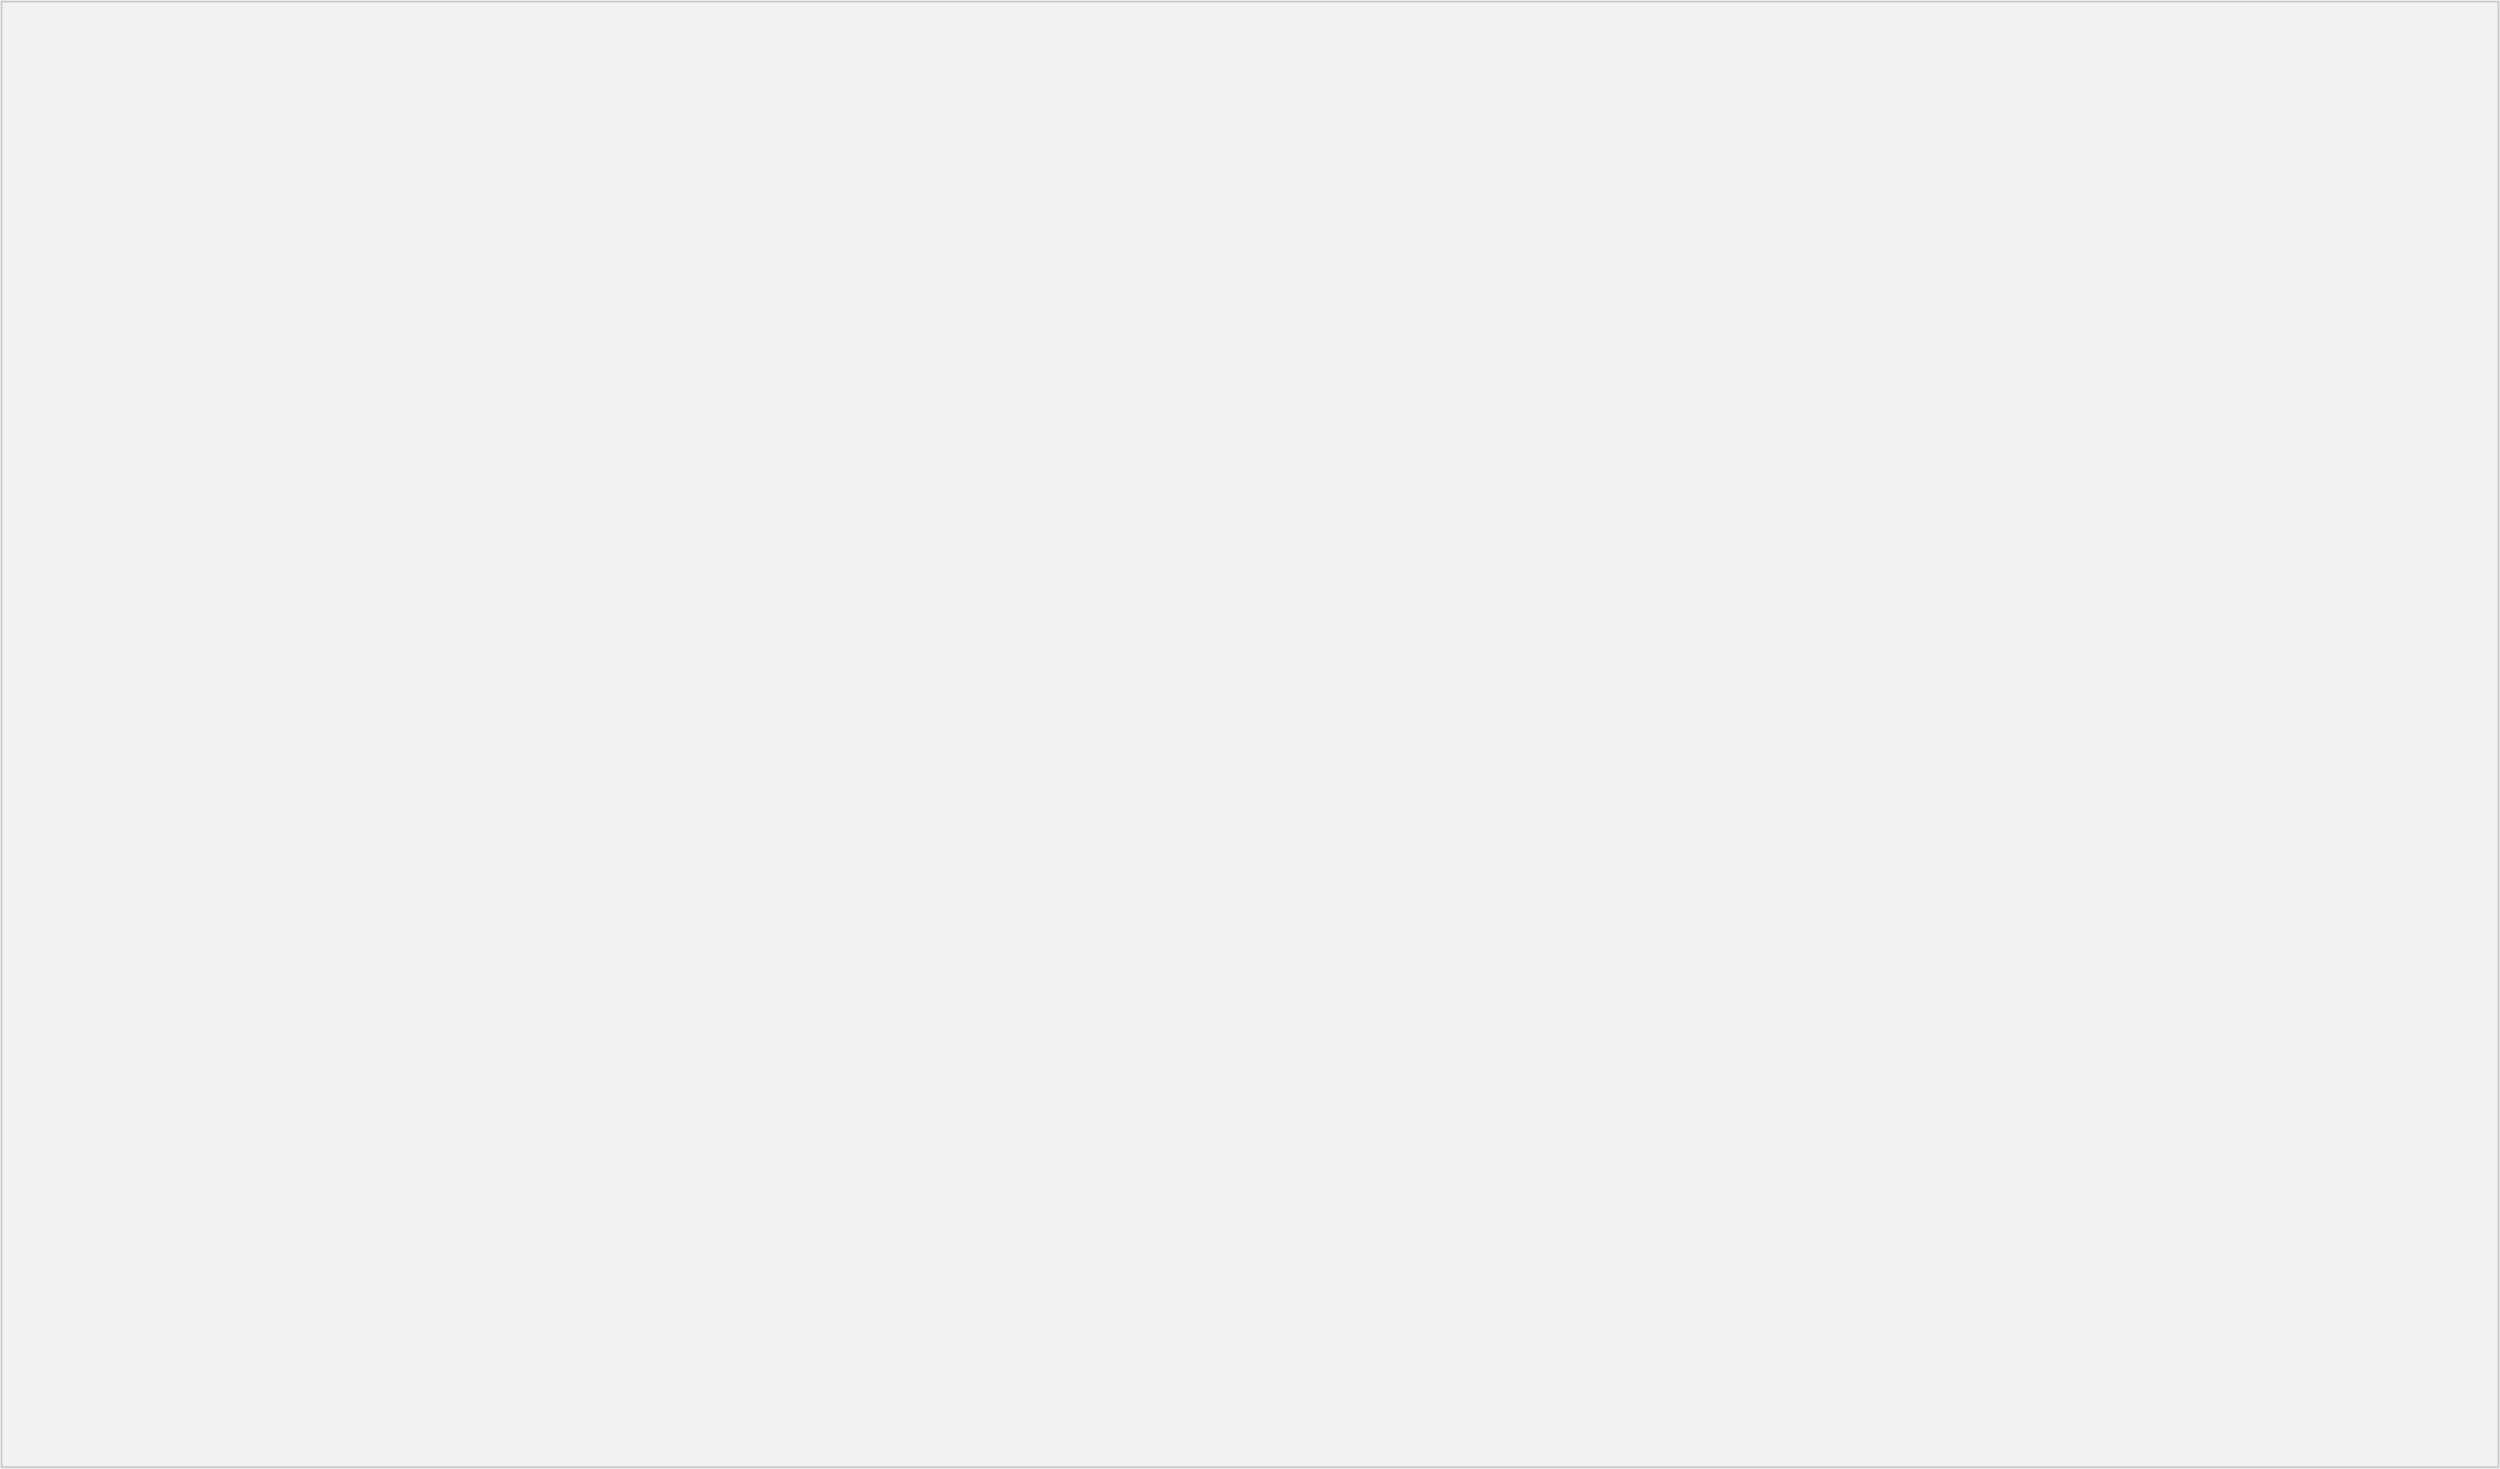
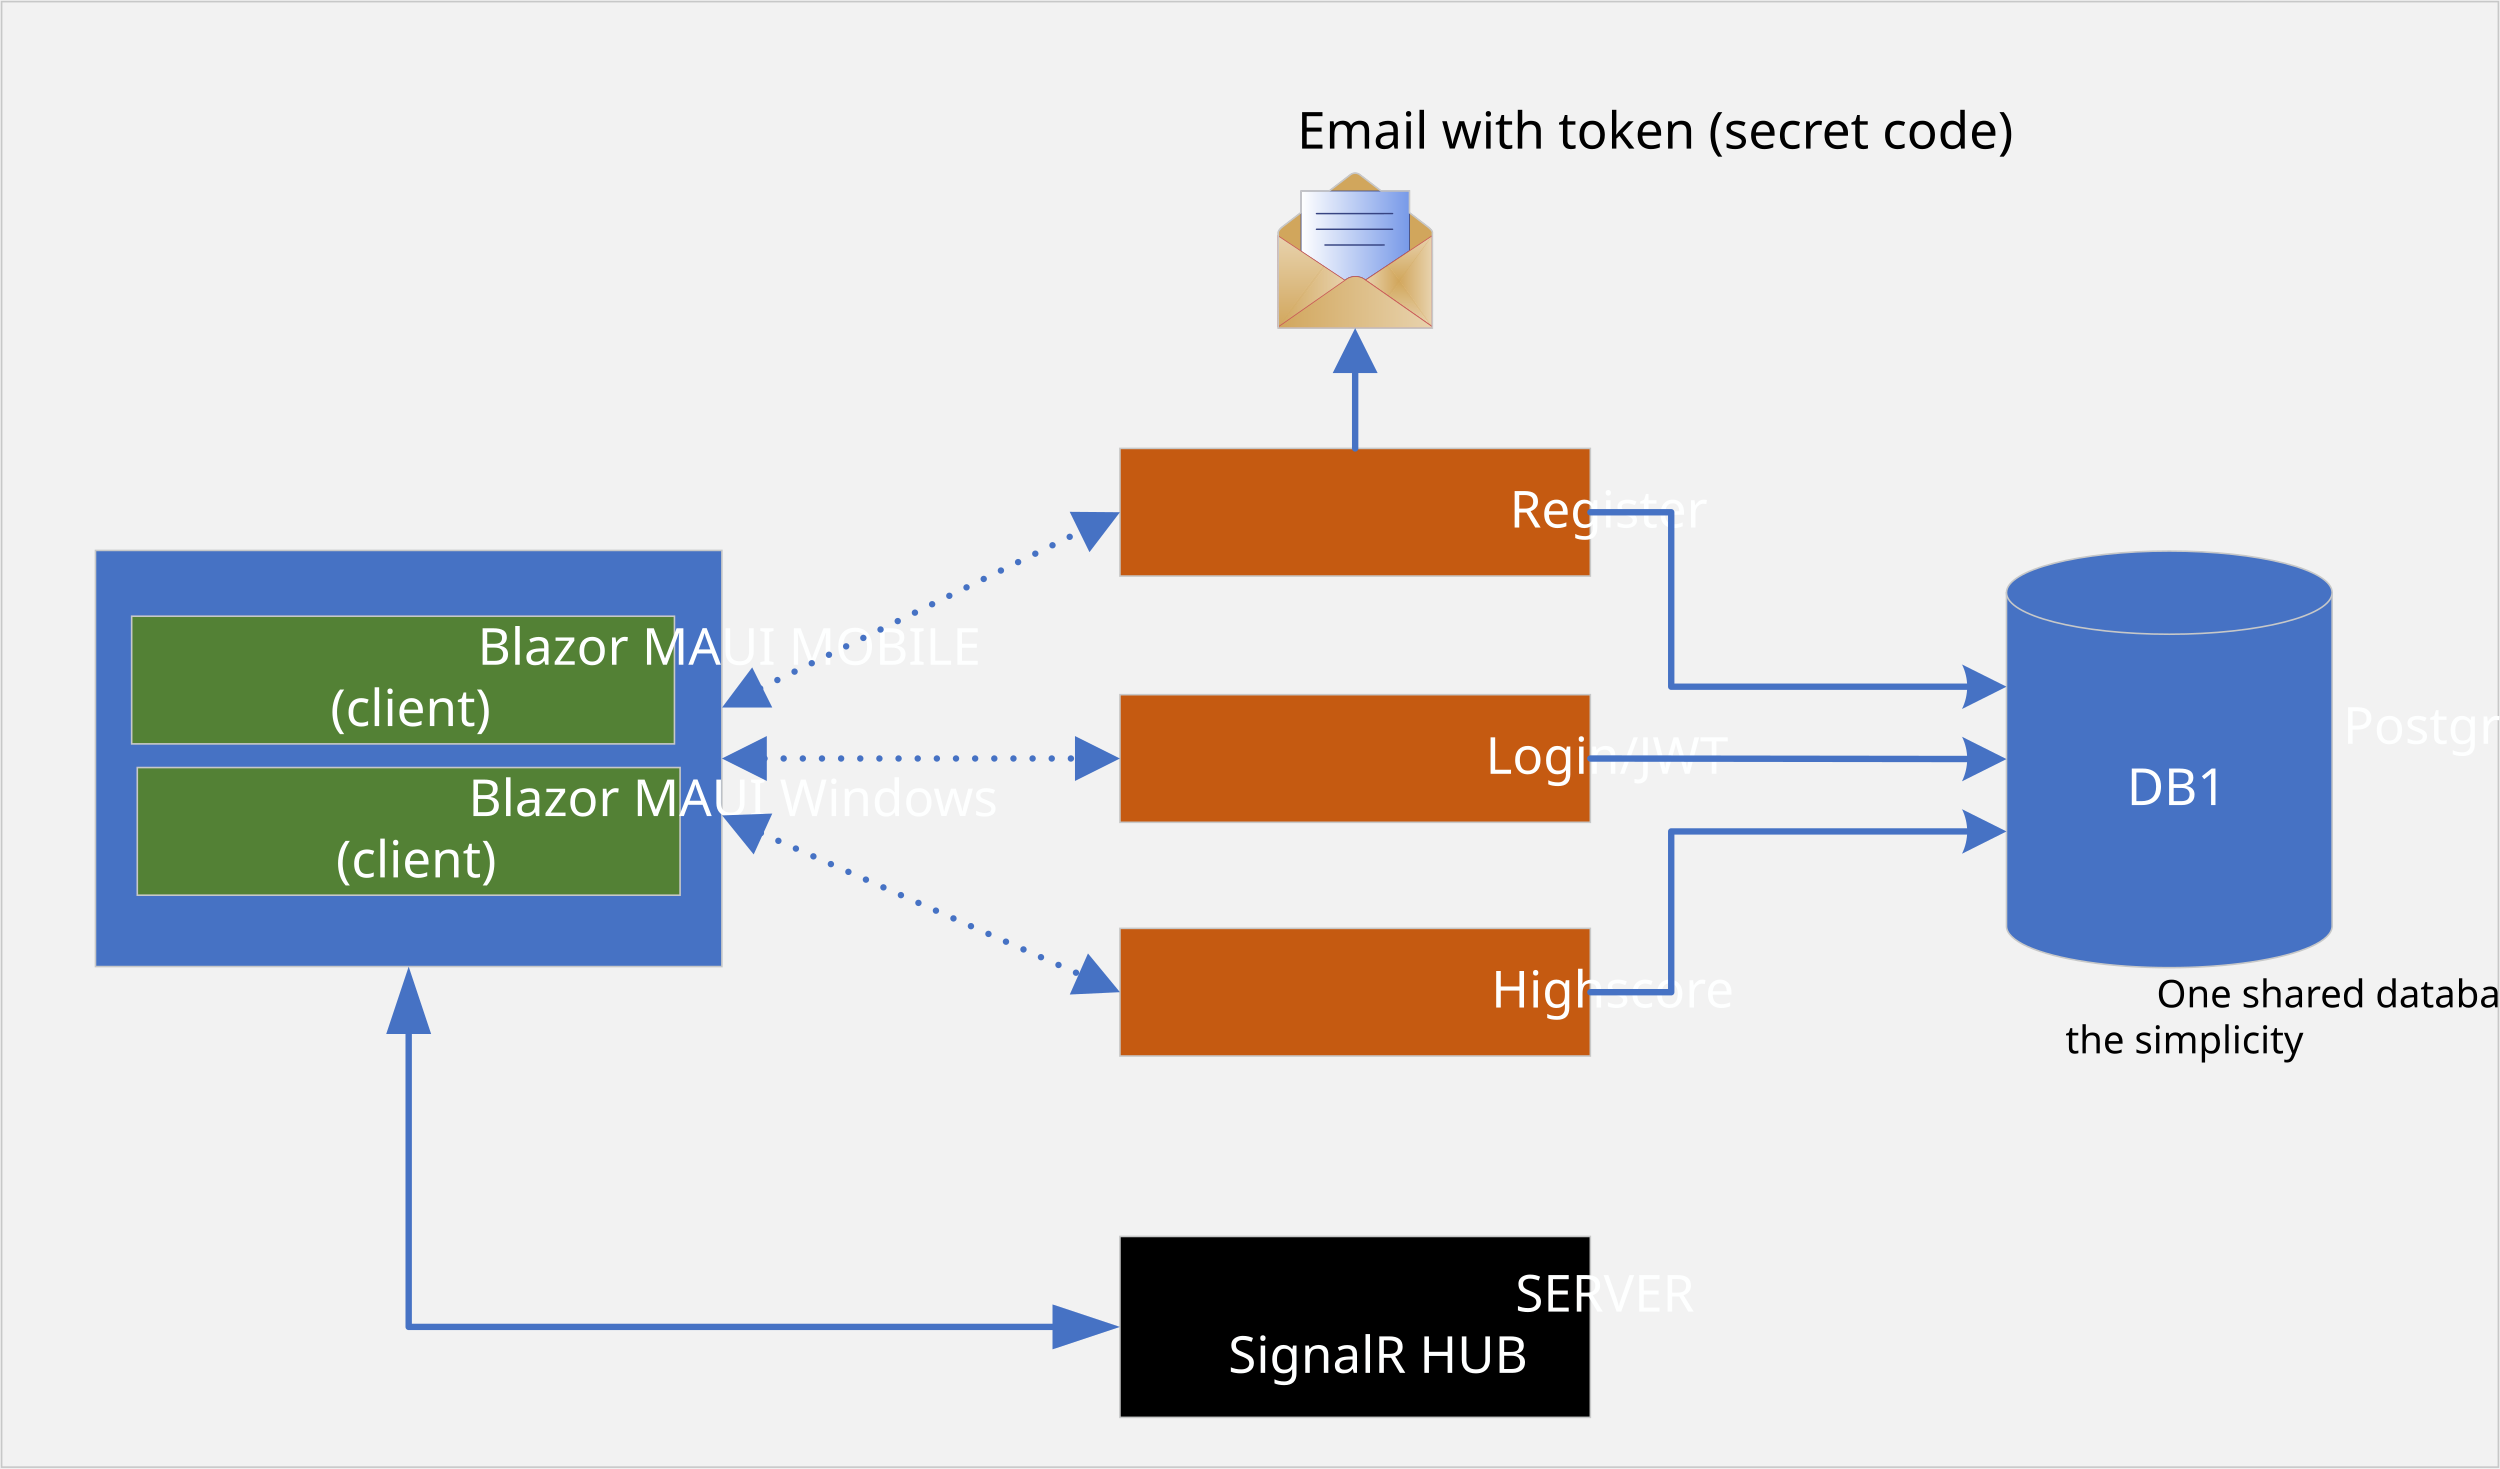
- <svg xmlns="http://www.w3.org/2000/svg" xmlns:ns1="http://schemas.microsoft.com/visio/2003/SVGExtensions/" width="5.44in" height="3.196in" viewBox="0 0 391.681 230.106" xml:space="preserve" color-interpolation-filters="sRGB" class="st2">
+ <svg xmlns="http://www.w3.org/2000/svg" xmlns:ns1="http://schemas.microsoft.com/visio/2003/SVGExtensions/" xmlns:xlink="http://www.w3.org/1999/xlink" width="5.44in" height="3.196in" viewBox="0 0 391.681 230.106" xml:space="preserve" color-interpolation-filters="sRGB" class="st24">
  <ns1:documentProperties ns1:langID="1033" ns1:metric="true" ns1:viewMarkup="false" />
  <style type="text/css">
	
		.st1 {fill:#f2f2f2;stroke:#c7c8c8;stroke-width:0.25}
- 		.st2 {fill:none;fill-rule:evenodd;font-size:12px;overflow:visible;stroke-linecap:square;stroke-miterlimit:3}
+ 		.st2 {fill:#000000;stroke:#c7c8c8;stroke-width:0.25}
+ 		.st3 {fill:#feffff;font-family:Calibri;font-size:0.667em}
+ 		.st4 {font-size:1em}
+ 		.st5 {fill:#c55a11;stroke:#c7c8c8;stroke-width:0.25}
+ 		.st6 {fill:#4672c4;stroke:#c7c8c8;stroke-width:0.25}
+ 		.st7 {marker-end:url(#mrkr5-23);stroke:#4672c4;stroke-linecap:round;stroke-linejoin:round;stroke-width:1}
+ 		.st8 {fill:#4672c4;fill-opacity:1;stroke:#4672c4;stroke-opacity:1;stroke-width:0.284}
+ 		.st9 {fill:#ffffff;stroke:none;stroke-linecap:round;stroke-linejoin:round;stroke-width:0.75}
+ 		.st10 {fill:#d1a65c;stroke:#a69584;stroke-linecap:butt;stroke-width:0.125}
+ 		.st11 {fill:url(#grad0-35);stroke:#374482;stroke-linecap:butt;stroke-width:0.125}
+ 		.st12 {fill:url(#grad10-39);stroke:#c95757;stroke-linecap:butt;stroke-width:0.125}
+ 		.st13 {fill:url(#grad9-47);stroke:#c95757;stroke-linecap:butt;stroke-width:0.125}
+ 		.st14 {fill:url(#grad0-51);stroke:#c95757;stroke-linecap:butt;stroke-width:0.125}
+ 		.st15 {fill:none;stroke:#c8c8c8;stroke-width:0.25}
+ 		.st16 {fill:#374482;stroke:none;stroke-linecap:butt;stroke-width:0.75}
+ 		.st17 {marker-end:url(#mrkr4-61);stroke:#4672c4;stroke-linecap:round;stroke-linejoin:round;stroke-width:1}
+ 		.st18 {fill:none;stroke:none;stroke-width:0.25}
+ 		.st19 {fill:#000000;font-family:Calibri;font-size:0.667em}
+ 		.st20 {fill:#000000;font-family:Calibri;font-size:0.5em}
+ 		.st21 {fill:#538135;stroke:#c7c8c8;stroke-width:0.25}
+ 		.st22 {marker-end:url(#mrkr13-102);marker-start:url(#mrkr13-100);stroke:#4672c4;stroke-linecap:round;stroke-linejoin:round;stroke-width:1}
+ 		.st23 {marker-end:url(#mrkr4-61);marker-start:url(#mrkr4-109);stroke:#4672c4;stroke-dasharray:0,3;stroke-linecap:round;stroke-linejoin:round;stroke-width:1}
+ 		.st24 {fill:none;fill-rule:evenodd;font-size:12px;overflow:visible;stroke-linecap:square;stroke-miterlimit:3}
	
	</style>
+   <defs id="Patterns_And_Gradients">
+     <linearGradient id="grad0-35" x1="0" y1="0" x2="1" y2="0" gradientTransform="rotate(0 0.5 0.5)">
+       <stop offset="0" stop-color="#ffffff" stop-opacity="1" />
+       <stop offset="1" stop-color="#7799e8" stop-opacity="1" />
+     </linearGradient>
+     <pattern id="grad10-39" x="0" y="0" width="1" height="1" patternContentUnits="objectBoundingBox">
+       <path d="M 0.5 0.5 L 0 0 L 0 1 z" style="fill:url(#grad0-40)" />
+       <path d="M 0.5 0.5 L 1 0 L 1 1 z" style="fill:url(#grad0-41)" />
+       <path d="M 0.5 0.5 L 0 0 L 1 0 z" style="fill:url(#grad0-42)" />
+       <path d="M 0.5 0.5 L 0 1 L 1 1 z" style="fill:url(#grad0-43)" />
+     </pattern>
+     <linearGradient id="grad0-40" x1="0" y1="0" x2="1" y2="0" gradientTransform="rotate(180 0.5 0.5)">
+       <stop offset="0" stop-color="#d1a65c" stop-opacity="1" />
+       <stop offset="1" stop-color="#e8d3ae" stop-opacity="1" />
+     </linearGradient>
+     <linearGradient id="grad0-41" x1="0" y1="0" x2="1" y2="0" gradientTransform="rotate(360 0.5 0.5)">
+       <stop offset="0" stop-color="#d1a65c" stop-opacity="1" />
+       <stop offset="1" stop-color="#e8d3ae" stop-opacity="1" />
+     </linearGradient>
+     <linearGradient id="grad0-42" x1="0" y1="0" x2="1" y2="0" gradientTransform="rotate(270 0.5 0.5)">
+       <stop offset="0" stop-color="#d1a65c" stop-opacity="1" />
+       <stop offset="1" stop-color="#e8d3ae" stop-opacity="1" />
+     </linearGradient>
+     <linearGradient id="grad0-43" x1="0" y1="0" x2="1" y2="0" gradientTransform="rotate(90 0.5 0.5)">
+       <stop offset="0" stop-color="#d1a65c" stop-opacity="1" />
+       <stop offset="1" stop-color="#e8d3ae" stop-opacity="1" />
+     </linearGradient>
+     <pattern id="grad9-47" x="0" y="0" width="1" height="1" patternContentUnits="objectBoundingBox">
+       <path d="M 0 1 L 0 0 L 1 0 z" style="fill:url(#grad0-42)" />
+       <path d="M 0 1 L 1 1 L 1 0 z" style="fill:url(#grad0-41)" />
+     </pattern>
+     <linearGradient id="grad0-51" x1="0" y1="0" x2="1" y2="0" gradientTransform="rotate(0 0.5 0.5)">
+       <stop offset="0" stop-color="#d1a65c" stop-opacity="1" />
+       <stop offset="1" stop-color="#e8d3ae" stop-opacity="1" />
+     </linearGradient>
+   </defs>
+   <defs id="Markers">
+     <g id="lend5">
+       <path d="M 2 1 L 0 0 L 1.981 -0.993 C 1.672 -0.365 1.673 0.373 1.985 1 " style="stroke:none" />
+     </g>
+     <marker id="mrkr5-23" class="st8" ns1:arrowType="5" ns1:arrowSize="2" ns1:setback="6.16" refX="-6.16" orient="auto" markerUnits="strokeWidth" overflow="visible">
+       <use xlink:href="#lend5" transform="scale(-3.52,-3.52) " />
+     </marker>
+     <g id="lend4">
+       <path d="M 2 1 L 0 0 L 2 -1 L 2 1 " style="stroke:none" />
+     </g>
+     <marker id="mrkr4-61" class="st8" ns1:arrowType="4" ns1:arrowSize="2" ns1:setback="7.04" refX="-7.04" orient="auto" markerUnits="strokeWidth" overflow="visible">
+       <use xlink:href="#lend4" transform="scale(-3.52,-3.52) " />
+     </marker>
+     <g id="lend13">
+       <path d="M 3 1 L 0 0 L 3 -1 L 3 1 " style="stroke:none" />
+     </g>
+     <marker id="mrkr13-100" class="st8" ns1:arrowType="13" ns1:arrowSize="2" ns1:setback="10.2" refX="10.2" orient="auto" markerUnits="strokeWidth" overflow="visible">
+       <use xlink:href="#lend13" transform="scale(3.52) " />
+     </marker>
+     <marker id="mrkr13-102" class="st8" ns1:arrowType="13" ns1:arrowSize="2" ns1:setback="10.56" refX="-10.56" orient="auto" markerUnits="strokeWidth" overflow="visible">
+       <use xlink:href="#lend13" transform="scale(-3.52,-3.52) " />
+     </marker>
+     <marker id="mrkr4-109" class="st8" ns1:arrowType="4" ns1:arrowSize="2" ns1:setback="6.68" refX="6.68" orient="auto" markerUnits="strokeWidth" overflow="visible">
+       <use xlink:href="#lend4" transform="scale(3.52) " />
+     </marker>
+   </defs>
  <g ns1:mID="0" ns1:index="1" ns1:groupContext="foregroundPage">
    <ns1:pageProperties ns1:drawingScale="0.0393701" ns1:pageScale="0.0393701" ns1:drawingUnits="24" ns1:shadowOffsetX="8.50394" ns1:shadowOffsetY="-8.50394" />
+     <ns1:layer ns1:name="Connector" ns1:index="0" />
    <g id="group130-1" transform="translate(0.25,-0.25)" ns1:mID="130" ns1:groupContext="group">
      <g id="shape119-2" ns1:mID="119" ns1:groupContext="shape">
        <ns1:userDefs>
          <ns1:ud ns1:nameU="visVersion" ns1:val="VT0(15):26" />
        </ns1:userDefs>
        <rect x="0" y="0.5" width="391.181" height="229.606" class="st1" />
      </g>
    </g>
+     <g id="shape3-4" ns1:mID="3" ns1:groupContext="shape" transform="translate(175.463,-8.04528)">
+       <ns1:userDefs>
+         <ns1:ud ns1:nameU="visVersion" ns1:val="VT0(15):26" />
+       </ns1:userDefs>
+       <ns1:textBlock ns1:margins="rect(4,4,4,4)" ns1:tabSpace="42.5197" />
+       <ns1:textRect cx="36.85" cy="215.933" width="73.71" height="28.346" />
+       <rect x="0" y="201.76" width="73.701" height="28.346" class="st2" />
+       <text x="24.49" y="213.53" class="st3" ns1:langID="2057">
+         <ns1:paragraph ns1:horizAlign="1" />
+         <ns1:tabList />SERVER<ns1:newlineChar />
+         <tspan x="16.97" dy="1.2em" class="st4">SignalR HUB</tspan>
+       </text>
+     </g>
+     <g id="shape13-8" ns1:mID="13" ns1:groupContext="shape" transform="translate(175.463,-101.274)">
+       <ns1:userDefs>
+         <ns1:ud ns1:nameU="visVersion" ns1:val="VT0(15):26" />
+       </ns1:userDefs>
+       <ns1:textBlock ns1:margins="rect(4,4,4,4)" ns1:tabSpace="42.5197" />
+       <ns1:textRect cx="36.85" cy="220.106" width="73.71" height="20" />
+       <rect x="0" y="210.106" width="73.701" height="20" class="st5" />
+       <text x="19.83" y="222.51" class="st3" ns1:langID="2057">
+         <ns1:paragraph ns1:horizAlign="1" />
+         <ns1:tabList />Login/JWT</text>
+     </g>
+     <g id="group14-11" transform="translate(314.36,-78.5843)" ns1:mID="14" ns1:groupContext="group">
+       <ns1:userDefs>
+         <ns1:ud ns1:nameU="visVersion" ns1:prompt="" ns1:val="VT0(15):26" />
+       </ns1:userDefs>
+       <g id="shape15-12" ns1:mID="15" ns1:groupContext="shape">
+         <ns1:userDefs>
+           <ns1:ud ns1:nameU="ControlHalfHeight" ns1:prompt="" ns1:val="VT0(0.11811023622047):24" />
+           <ns1:ud ns1:nameU="FillForegnd" ns1:prompt="" ns1:val="VT0(1):26" />
+           <ns1:ud ns1:nameU="ControlHalfHeight" ns1:prompt="" ns1:val="VT0(0.090551179756065):1" />
+           <ns1:ud ns1:nameU="FillForegnd" ns1:prompt="" ns1:val="VT5(#4672c4)" />
+         </ns1:userDefs>
+         <path d="M0 223.59 A25.512 6.52 -180 1 0 51.02 223.59 L51.02 171.43 L0 171.43 L0 223.59 Z" class="st6" />
+       </g>
+       <g id="shape14-14" ns1:mID="14" ns1:groupContext="groupContent">
+         <ns1:textBlock ns1:margins="rect(4,4,4,4)" ns1:tabSpace="42.5197" />
+         <ns1:textRect cx="25.512" cy="197.508" width="51.03" height="65.197" />
+         <ellipse cx="25.512" cy="171.429" rx="25.512" ry="6.52" class="st6" />
+         <text x="6.95" y="195.11" class="st3" ns1:langID="2057">
+           <ns1:paragraph ns1:horizAlign="1" />
+           <ns1:tabList />PostgreSQL<ns1:newlineChar />
+           <tspan x="18.85" dy="1.2em" class="st4">DB1</tspan>
+         </text>
+       </g>
+     </g>
+     <g id="shape16-18" ns1:mID="16" ns1:groupContext="shape" ns1:layerMember="0" transform="translate(249.163,-118.315)">
+       <path d="M0 237.15 L59.04 237.23" class="st7" />
+     </g>
+     <g id="shape24-24" ns1:mID="24" ns1:groupContext="shape" transform="translate(175.463,-139.856)">
+       <ns1:userDefs>
+         <ns1:ud ns1:nameU="visVersion" ns1:val="VT0(15):26" />
+       </ns1:userDefs>
+       <ns1:textBlock ns1:margins="rect(4,4,4,4)" ns1:tabSpace="42.5197" />
+       <ns1:textRect cx="36.85" cy="220.106" width="73.71" height="20" />
+       <rect x="0" y="210.106" width="73.701" height="20" class="st5" />
+       <text x="23.6" y="222.51" class="st3" ns1:langID="2057">
+         <ns1:paragraph ns1:horizAlign="1" />
+         <ns1:tabList />Register</text>
+     </g>
+     <g id="group32-27" transform="translate(198.14,-176.707)" ns1:mID="32" ns1:groupContext="group">
+       <ns1:userDefs>
+         <ns1:ud ns1:nameU="visVersion" ns1:prompt="" ns1:val="VT0(15):26" />
+       </ns1:userDefs>
+       <g id="shape33-28" ns1:mID="33" ns1:groupContext="shape" transform="translate(2.08795,-1.99488)">
+         <path d="M23.48 214.24 L20.6 212.03 L20.6 208.62 L16.15 208.62 L12.8 206.05 A1.182 1.182 -180 0 0 12.08 205.82         A1.182 1.182 -180 0 0 11.37 206.05 L8.02 208.62 L3.61 208.62 L3.61 211.99 L0.76 214.18 A3.293         3.293 -180 0 0 0.25 214.66 a0.764 0.764 -180 0 0 -0.21 0.375 a0.734 0.734 0 0 1         -0.011 0.096 A4719.95 4719.95 -180 0 0 0.01 222.61 A363.787 363.787 -180 0 0 0.03 230.09 L0.03 230.11         L24.18 230.11 L24.19 215.06 a0.74 0.74 -180 0 0 -0.21 -0.356 A3.53 3.53 -180 0 0         23.48 214.24 Z" class="st9" />
+       </g>
+       <g id="shape34-30" ns1:mID="34" ns1:groupContext="shape" transform="translate(2.12028,-1.99473)">
+         <path d="M24.16 215.06 A1.903 1.903 -180 0 0 23.45 214.24 L12.76 206.05 A1.242 1.242 -180 0 0 11.34 206.05         L0.73 214.18 A1.851 1.851 -180 0 0 0.01 215.03 a0.734 0.734 0 0 1 -0.011 0.096 L0 230.11         L24.15 230.11 L24.16 215.06 Z" class="st10" />
+       </g>
+       <g id="shape35-32" ns1:mID="35" ns1:groupContext="shape" transform="translate(5.69898,-9.45093)">
+         <path d="M8.35 229.48 L8.5 229.48 L8.52 229.48 L8.53 229.48 L8.68 229.48 A2.156 2.156 0 0 1 9.29 229.59 A2.091         2.091 0 0 1 9.84 229.84 L10.1 230.02 L16.99 225.44 L16.99 216.08 L0 216.08 L0 225.54 L6.84 230.11         L7.2 229.84 A2.088 2.088 0 0 1 7.75 229.59 A2.154 2.154 0 0 1 8.35 229.48 Z" class="st11" />
+       </g>
+       <g id="shape36-36" ns1:mID="36" ns1:groupContext="shape" transform="translate(15.7979,-2.20653)">
+         <path d="M6.89 218.2 L0 222.78 L5.23 226.43 L10.28 229.96 a0.546 0.546 0 0 1 0.152 0.147 L10.43 215.85 L6.89         218.2 Z" class="st12" />
+       </g>
+       <g id="shape37-44" ns1:mID="37" ns1:groupContext="shape" transform="translate(2.08458,-2.05113)">
+         <path d="M3.54 218.04 L10.77 222.85 L5.34 226.45 L0.14 230.11 a0.355 0.355 0 0 1 -0.137 -0.155 L0 215.69         L3.54 218.04 Z" class="st13" />
+       </g>
+       <g id="shape38-48" ns1:mID="38" ns1:groupContext="shape" transform="translate(2.18581,-1.9932)">
+         <path d="M23.89 229.75 L13.61 222.57 L13.61 222.57 L13.35 222.38 A2.087 2.087 -180 0 0 12.8 222.13 A2.157 2.157         -180 0 0 12.2 222.02 L12.05 222.02 L12.03 222.03 L12.01 222.02 L11.86 222.02 A2.155 2.155 -180 0         0 11.26 222.13 A2.091 2.091 -180 0 0 10.71 222.38 L10.41 222.59 L0.17 229.75 a0.193 0.193         -180 0 0 -0.133 0.302 a0.458 0.458 -180 0 0 0.26 0.056 L12.01 230.1 L12.03 230.1 L12.05 230.1         L23.77 230.1 a0.459 0.459 -180 0 0 0.26 -0.056 a0.125 0.125 -180 0 0 0.019 -0.019 L24.04         229.89 a0.546 0.546 -180 0 0 -0.152 -0.147 Z" class="st14" />
+       </g>
+       <g id="shape39-52" ns1:mID="39" ns1:groupContext="shape" transform="translate(2.08951,-1.99473)">
+         <path d="M23.48 214.24 L20.6 212.03 L20.6 208.62 L16.15 208.62 L12.8 206.05 A1.182 1.182 -180 0 0 12.08 205.82         A1.182 1.182 -180 0 0 11.37 206.05 L8.02 208.62 L3.61 208.62 L3.61 211.99 L0.76 214.18 A3.293         3.293 -180 0 0 0.25 214.66 a0.764 0.764 -180 0 0 -0.21 0.375 a0.734 0.734 0 0 1         -0.011 0.096 A4719.95 4719.95 -180 0 0 0.01 222.61 A363.787 363.787 -180 0 0 0.03 230.09 L0.03 230.11         L24.18 230.11 L24.19 215.06 a0.74 0.74 -180 0 0 -0.21 -0.356 A3.53 3.53 -180 0 0         23.48 214.24 Z" class="st15" />
+       </g>
+       <g id="shape40-54" ns1:mID="40" ns1:groupContext="shape" transform="translate(8.00208,-14.9079)">
+         <path d="M1.44 229.88 L10.72 229.88 a0.113 0.113 0 0 1 0.113 0.113 a0.113 0.113 0 0 1 -0.113 0.113         L1.44 230.11 a0.113 0.113 0 0 1 -0.113 -0.113 a0.113 0.113 0 0 1 0.113 -0.113 ZM0.11         227.42 L12.04 227.42 a0.113 0.113 0 0 1 0.113 0.113 a0.113 0.113 0 0 1 -0.113 0.113         L0.11 227.65 a0.113 0.113 0 0 1 -0.113 -0.113 a0.113 0.113 0 0 1 0.113 -0.113 ZM0.11         224.96 L12.04 224.96 a0.113 0.113 0 0 1 0.113 0.113 a0.113 0.113 0 0 1 -0.113 0.113         L0.11 225.19 a0.113 0.113 0 0 1 -0.113 -0.113 a0.113 0.113 0 0 1 0.113 -0.113 Z" class="st16" />
+       </g>
+     </g>
+     <g id="shape41-56" ns1:mID="41" ns1:groupContext="shape" ns1:layerMember="0" transform="translate(205.226,-159.856)">
+       <path d="M7.09 230.11 L7.09 218.3" class="st17" />
+     </g>
+     <g id="shape45-62" ns1:mID="45" ns1:groupContext="shape" transform="translate(158.455,-199.226)">
+       <ns1:textBlock ns1:margins="rect(4,4,4,4)" ns1:tabSpace="42.5197" />
+       <ns1:textRect cx="56.693" cy="220.106" width="113.39" height="20" />
+       <rect x="0" y="210.106" width="113.386" height="20" class="st18" />
+       <text x="7.31" y="222.51" class="st19" ns1:langID="2057">
+         <ns1:paragraph ns1:horizAlign="1" />
+         <ns1:tabList />Email with token (secret code)</text>
+     </g>
+     <g id="shape46-65" ns1:mID="46" ns1:groupContext="shape" ns1:layerMember="0" transform="translate(249.163,-149.856)">
+       <path d="M0 230.11 L12.67 230.11 L12.67 257.44 L59.04 257.44" class="st7" />
+     </g>
+     <g id="shape63-70" ns1:mID="63" ns1:groupContext="shape" transform="translate(303.022,-60.4862)">
+       <ns1:textBlock ns1:margins="rect(4,4,4,4)" ns1:tabSpace="42.5197" />
+       <ns1:textRect cx="36.85" cy="220.106" width="73.71" height="20" />
+       <rect x="0" y="210.106" width="73.701" height="20" class="st18" />
+       <text x="6.78" y="218.31" class="st20" ns1:langID="2057">
+         <ns1:paragraph ns1:horizAlign="1" />
+         <ns1:tabList />One shared database for <tspan x="20.57" dy="1.2em" class="st4">the simplicity</tspan>
+       </text>
+     </g>
+     <g id="shape90-74" ns1:mID="90" ns1:groupContext="shape" transform="translate(175.463,-64.6594)">
+       <ns1:userDefs>
+         <ns1:ud ns1:nameU="visVersion" ns1:val="VT0(15):26" />
+       </ns1:userDefs>
+       <ns1:textBlock ns1:margins="rect(4,4,4,4)" ns1:tabSpace="42.5197" />
+       <ns1:textRect cx="36.85" cy="220.106" width="73.71" height="20" />
+       <rect x="0" y="210.106" width="73.701" height="20" class="st5" />
+       <text x="20.71" y="222.51" class="st3" ns1:langID="2057">
+         <ns1:paragraph ns1:horizAlign="1" />
+         <ns1:tabList />Highscore</text>
+     </g>
+     <g id="shape91-77" ns1:mID="91" ns1:groupContext="shape" ns1:layerMember="0" transform="translate(249.163,-74.6594)">
+       <path d="M0 230.11 L12.67 230.11 L12.67 204.92 L59.04 204.92" class="st7" />
+     </g>
+     <g id="group117-82" transform="translate(14.9587,-78.6752)" ns1:mID="117" ns1:groupContext="group">
+       <g id="group88-83" ns1:mID="88" ns1:groupContext="group">
+         <g id="shape64-84" ns1:mID="64" ns1:groupContext="shape">
+           <ns1:userDefs>
+             <ns1:ud ns1:nameU="visVersion" ns1:val="VT0(15):26" />
+           </ns1:userDefs>
+           <rect x="0" y="164.909" width="98.142" height="65.197" class="st6" />
+         </g>
+       </g>
+       <g id="shape5-86" ns1:mID="5" ns1:groupContext="shape" transform="translate(5.66929,-34.889)">
+         <ns1:userDefs>
+           <ns1:ud ns1:nameU="visVersion" ns1:val="VT0(15):26" />
+         </ns1:userDefs>
+         <ns1:textBlock ns1:margins="rect(4,4,4,4)" ns1:tabSpace="42.5197" />
+         <ns1:textRect cx="42.52" cy="220.106" width="85.04" height="20" />
+         <rect x="0" y="210.106" width="85.039" height="20" class="st21" />
+         <text x="8.42" y="217.71" class="st3" ns1:langID="2057">
+           <ns1:paragraph ns1:horizAlign="1" />
+           <ns1:tabList />Blazor MAUI MOBILE<ns1:newlineChar />
+           <tspan x="31.14" dy="1.2em" class="st4">(client)</tspan>
+         </text>
+       </g>
+       <g id="shape6-90" ns1:mID="6" ns1:groupContext="shape" transform="translate(6.55118,-11.1811)">
+         <ns1:userDefs>
+           <ns1:ud ns1:nameU="visVersion" ns1:val="VT0(15):26" />
+         </ns1:userDefs>
+         <ns1:textBlock ns1:margins="rect(4,4,4,4)" ns1:tabSpace="42.5197" />
+         <ns1:textRect cx="42.52" cy="220.106" width="85.04" height="20" />
+         <rect x="0" y="210.106" width="85.039" height="20" class="st21" />
+         <text x="6.1" y="217.71" class="st3" ns1:langID="2057">
+           <ns1:paragraph ns1:horizAlign="1" />
+           <ns1:tabList />Blazor MAUI Windows<ns1:newlineChar />
+           <tspan x="31.14" dy="1.2em" class="st4">(client)</tspan>
+         </text>
+       </g>
+     </g>
+     <g id="shape118-94" ns1:mID="118" ns1:groupContext="shape" ns1:layerMember="0" transform="translate(64.0295,-78.6752)">
+       <path d="M0 240.31 L0 240.67 L0 286.56 L100.87 286.56" class="st22" />
+     </g>
+     <g id="shape128-103" ns1:mID="128" ns1:groupContext="shape" ns1:layerMember="0" transform="translate(113.1,-104.187)">
+       <path d="M6.68 223.02 L7.04 223.02 L55.32 223.02" class="st23" />
+     </g>
+     <g id="shape132-111" ns1:mID="132" ns1:groupContext="shape" ns1:layerMember="0" transform="translate(113.1,-119.305)">
+       <path d="M6 227.17 L6.32 227.01 L56.04 202.65" class="st23" />
+     </g>
+     <g id="shape133-118" ns1:mID="133" ns1:groupContext="shape" ns1:layerMember="0" transform="translate(113.1,-102.297)">
+       <path d="M6.11 232.81 L6.44 232.96 L55.93 254.89" class="st23" />
+     </g>
  </g>
</svg>
